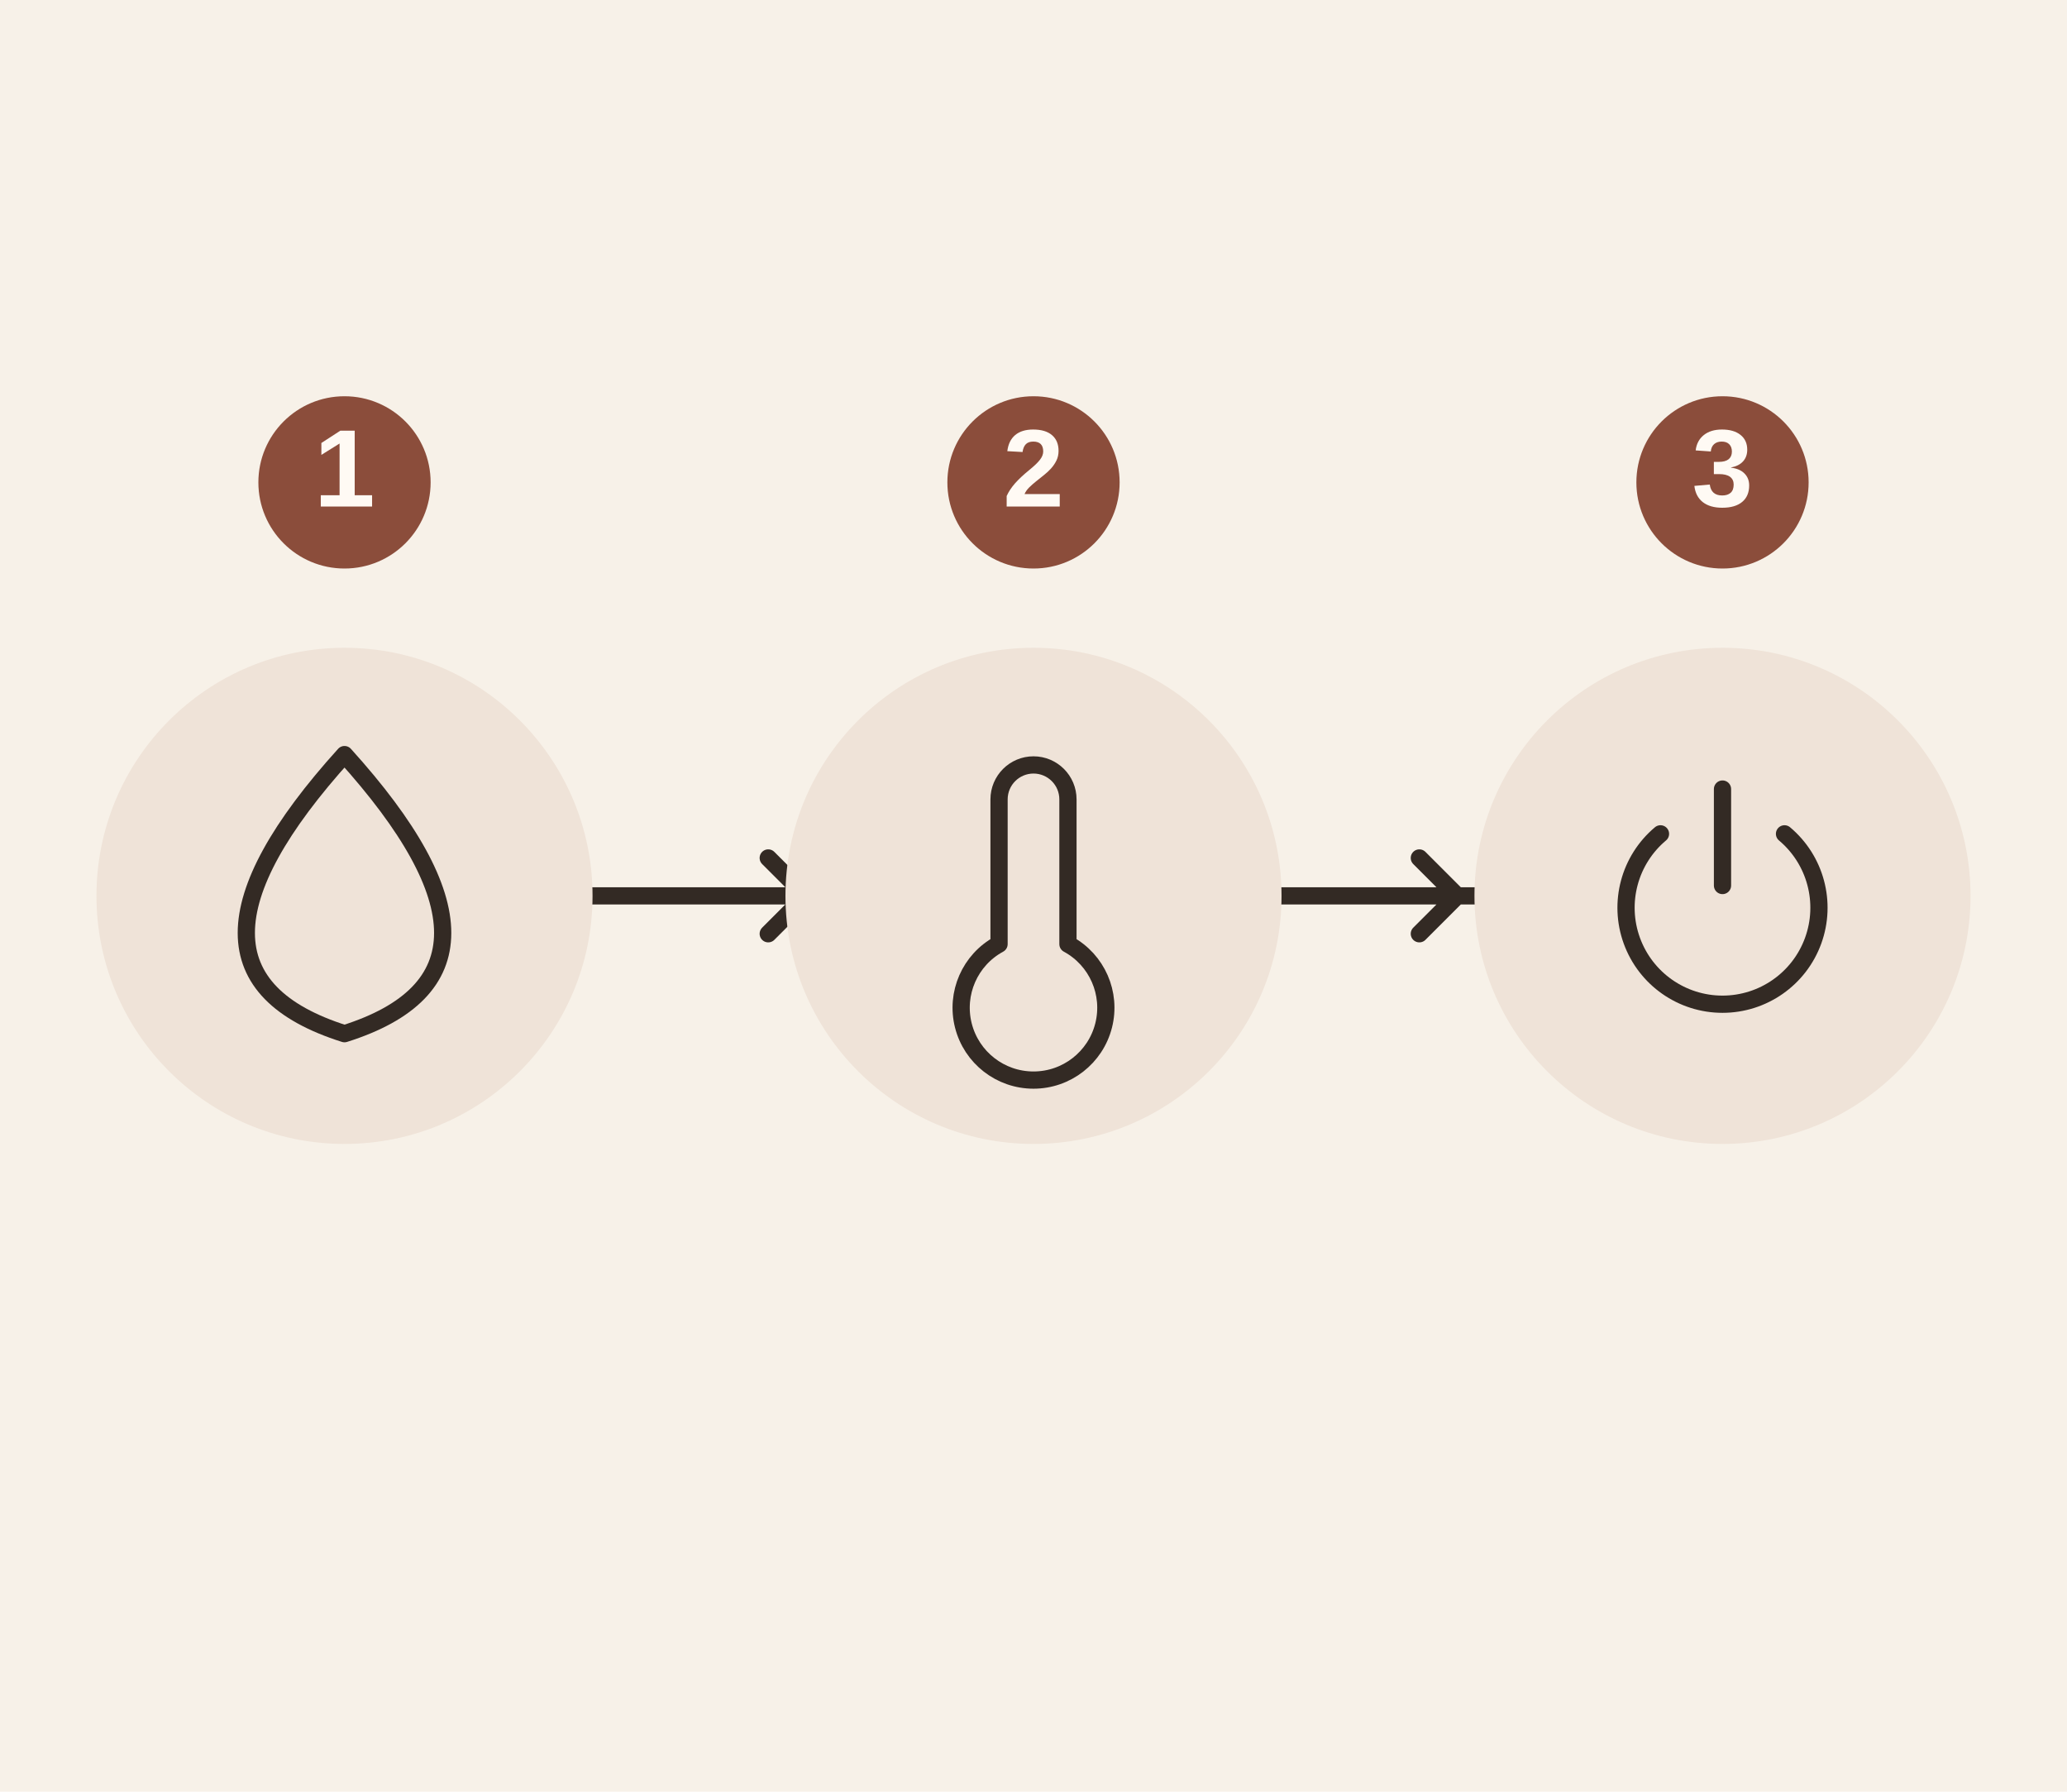
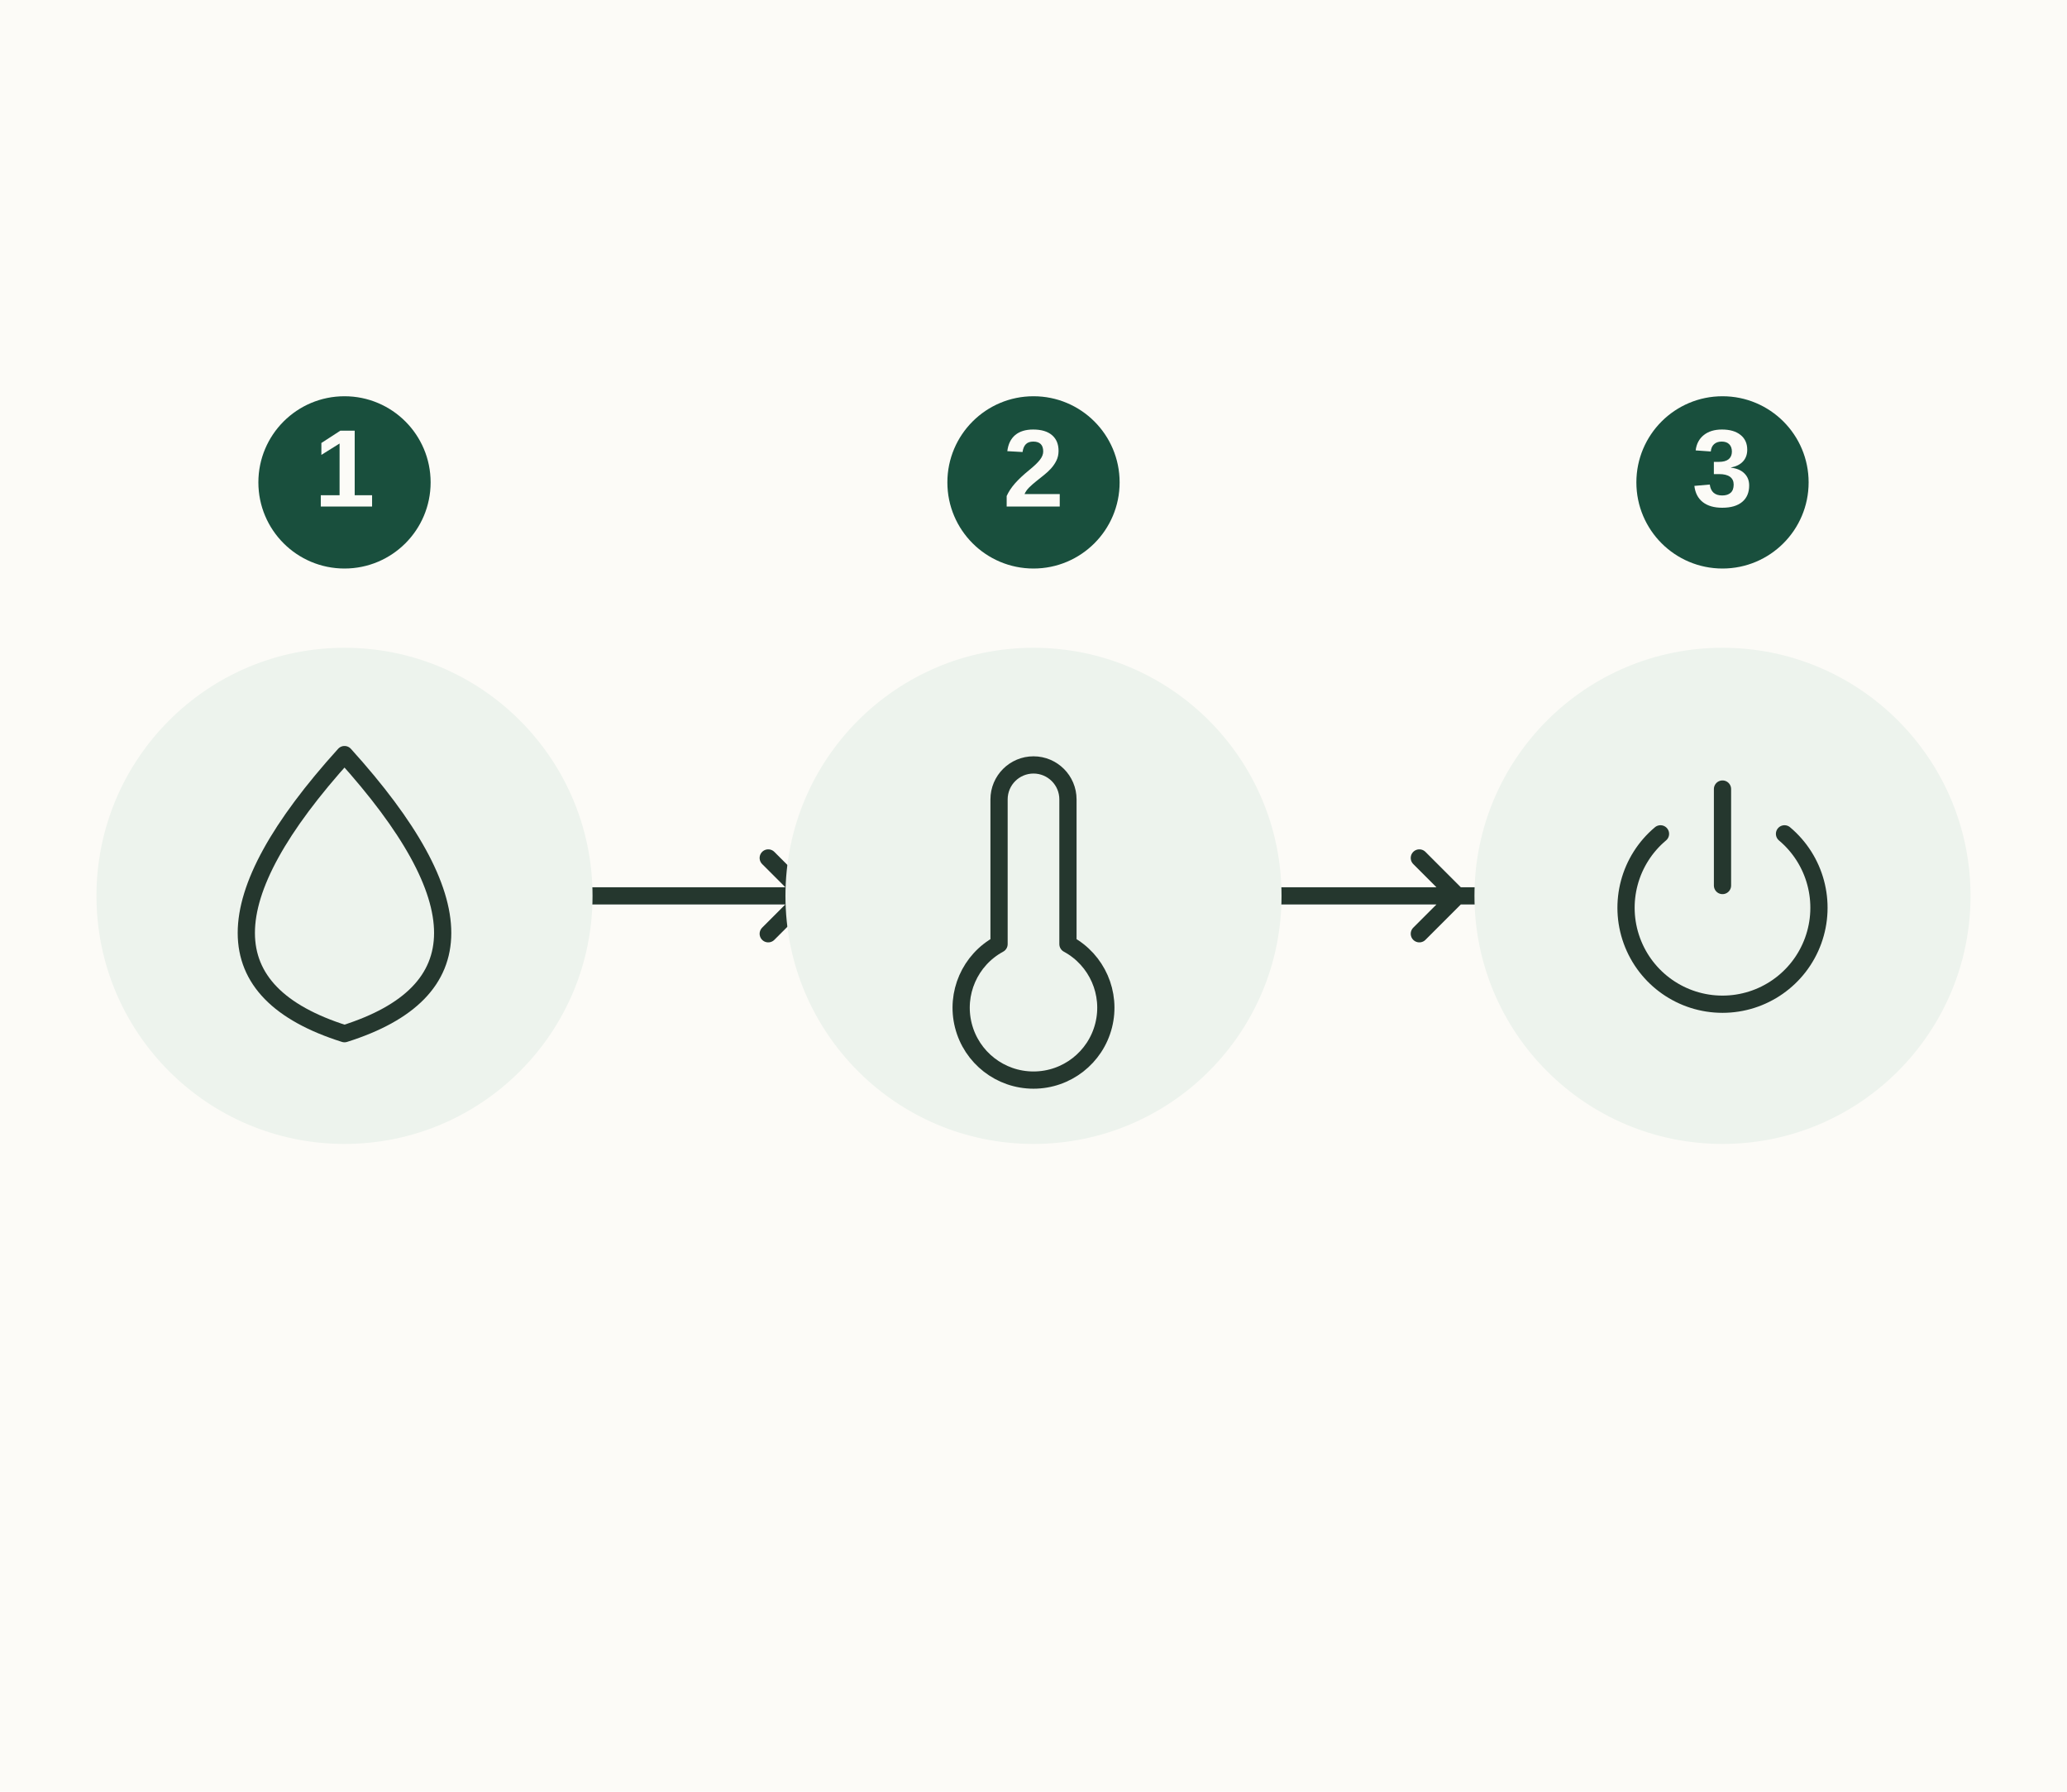
<svg xmlns="http://www.w3.org/2000/svg" viewBox="0 0 600 520" width="600" height="520">
-   <rect width="600" height="520" fill="#f7f1e8" />
-   <path d="M166 260h67m134 0h67m-211-11 11 11-11 11m189-22 11 11-11 11" fill="none" stroke="#332a24" stroke-width="5" stroke-linecap="round" stroke-linejoin="round" />
-   <circle cx="100" cy="260" r="72" fill="#efe3d8" />
+   <rect width="600" height="520" fill="#fcfbf7" />
+   <path d="M166 260h67m134 0h67m-211-11 11 11-11 11m189-22 11 11-11 11" fill="none" stroke="#25372e" stroke-width="5" stroke-linecap="round" stroke-linejoin="round" />
+   <circle cx="100" cy="260" r="72" fill="#edf3ed" />
  <g transform="translate(100 260)">
-     <path d="M0-41q-57 63 0 81 57-18 0-81Z" fill="none" stroke="#332a24" stroke-width="5" stroke-linecap="round" stroke-linejoin="round" />
+     <path d="M0-41q-57 63 0 81 57-18 0-81Z" fill="none" stroke="#25372e" stroke-width="5" stroke-linecap="round" stroke-linejoin="round" />
  </g>
-   <circle cx="100" cy="140" r="25" fill="#8b4d3b" />
-   <text x="100" y="147" text-anchor="middle" fill="#fffaf4" font-family="Arial,sans-serif" font-size="32" font-weight="700">1</text>
-   <circle cx="300" cy="260" r="72" fill="#efe3d8" />
+   <circle cx="100" cy="140" r="25" fill="#194f3d" />
+   <text x="100" y="147" text-anchor="middle" fill="#fcfbf7" font-family="Arial,sans-serif" font-size="32" font-weight="700">1</text>
+   <circle cx="300" cy="260" r="72" fill="#edf3ed" />
  <g transform="translate(300 260)">
-     <path d="M-10 14v-42a10 10 0 0 1 20 0v42a21 21 0 1 1-20 0Z" fill="none" stroke="#332a24" stroke-width="5" stroke-linecap="round" stroke-linejoin="round" />
+     <path d="M-10 14v-42a10 10 0 0 1 20 0v42a21 21 0 1 1-20 0Z" fill="none" stroke="#25372e" stroke-width="5" stroke-linecap="round" stroke-linejoin="round" />
  </g>
-   <circle cx="300" cy="140" r="25" fill="#8b4d3b" />
-   <text x="300" y="147" text-anchor="middle" fill="#fffaf4" font-family="Arial,sans-serif" font-size="32" font-weight="700">2</text>
-   <circle cx="500" cy="260" r="72" fill="#efe3d8" />
+   <circle cx="300" cy="140" r="25" fill="#194f3d" />
+   <text x="300" y="147" text-anchor="middle" fill="#fcfbf7" font-family="Arial,sans-serif" font-size="32" font-weight="700">2</text>
+   <circle cx="500" cy="260" r="72" fill="#edf3ed" />
  <g transform="translate(500 260)">
-     <g transform="translate(0 0) scale(1)" fill="none" stroke="#332a24" stroke-width="5" stroke-linecap="round" stroke-linejoin="round">
+     <g transform="translate(0 0) scale(1)" fill="none" stroke="#25372e" stroke-width="5" stroke-linecap="round" stroke-linejoin="round">
      <path d="M-18-18a28 28 0 1 0 36 0M0-31v28" />
    </g>
  </g>
-   <circle cx="500" cy="140" r="25" fill="#8b4d3b" />
-   <text x="500" y="147" text-anchor="middle" fill="#fffaf4" font-family="Arial,sans-serif" font-size="32" font-weight="700">3</text>
+   <circle cx="500" cy="140" r="25" fill="#194f3d" />
+   <text x="500" y="147" text-anchor="middle" fill="#fcfbf7" font-family="Arial,sans-serif" font-size="32" font-weight="700">3</text>
</svg>
